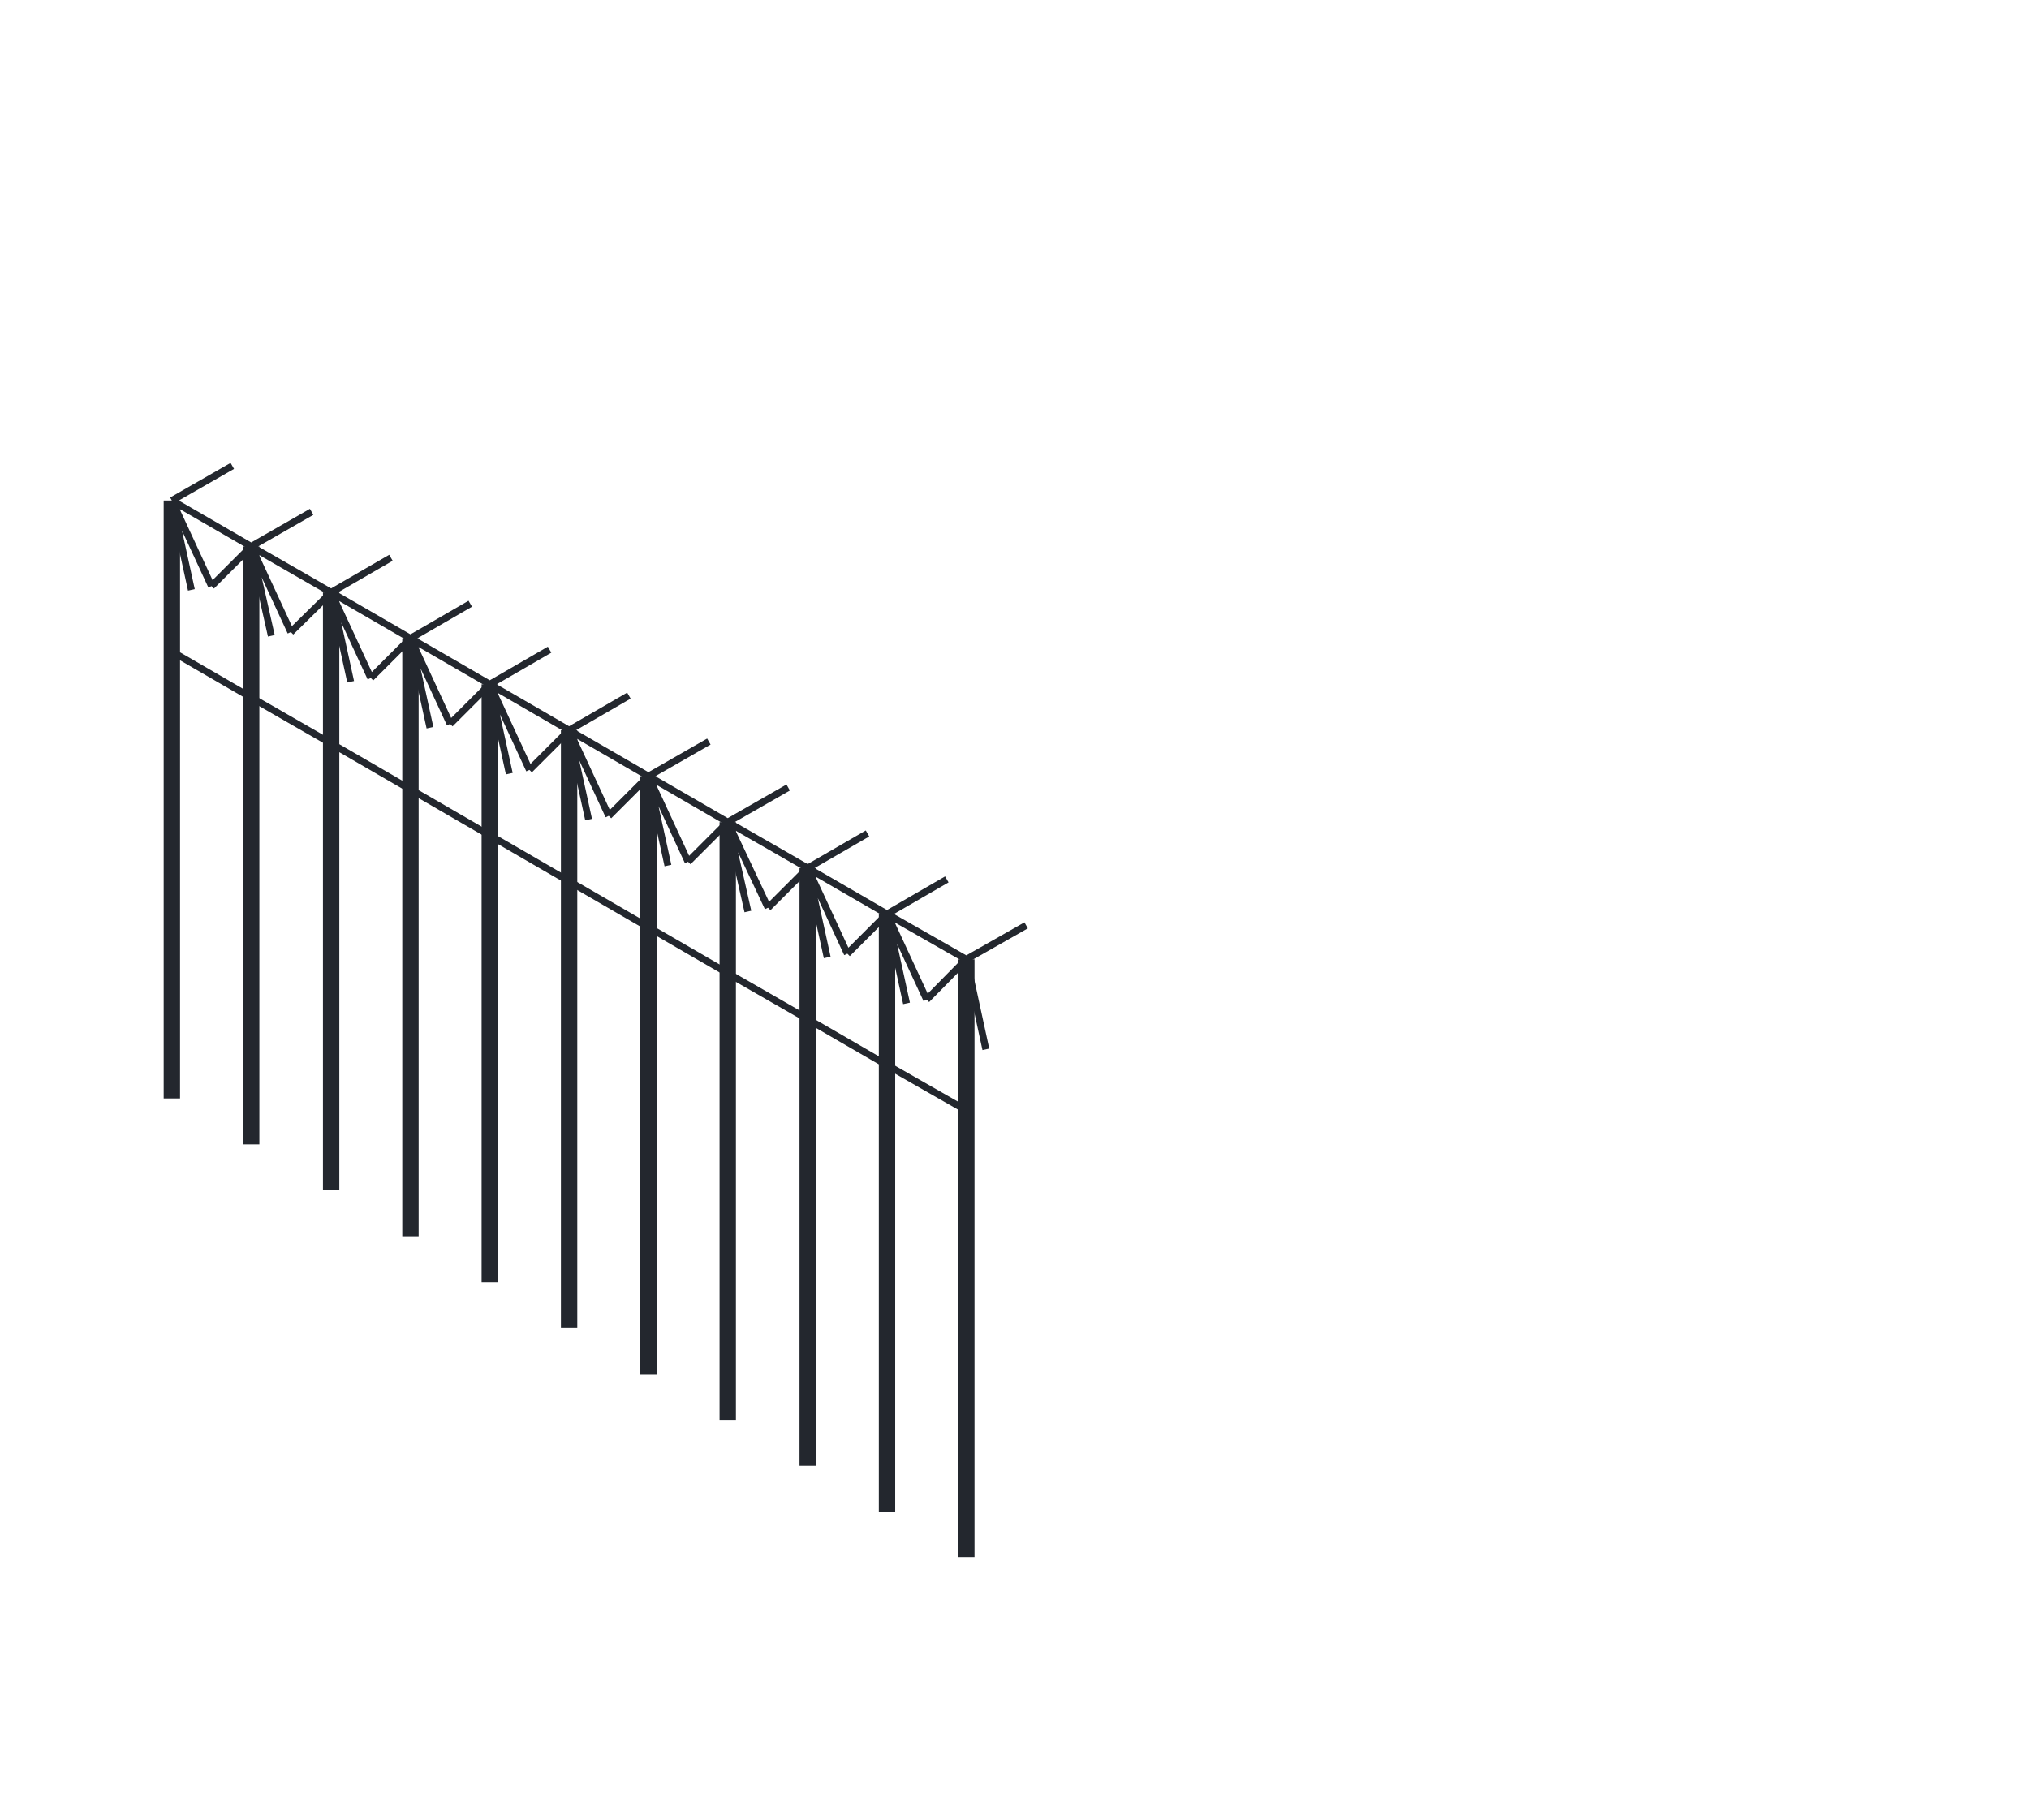
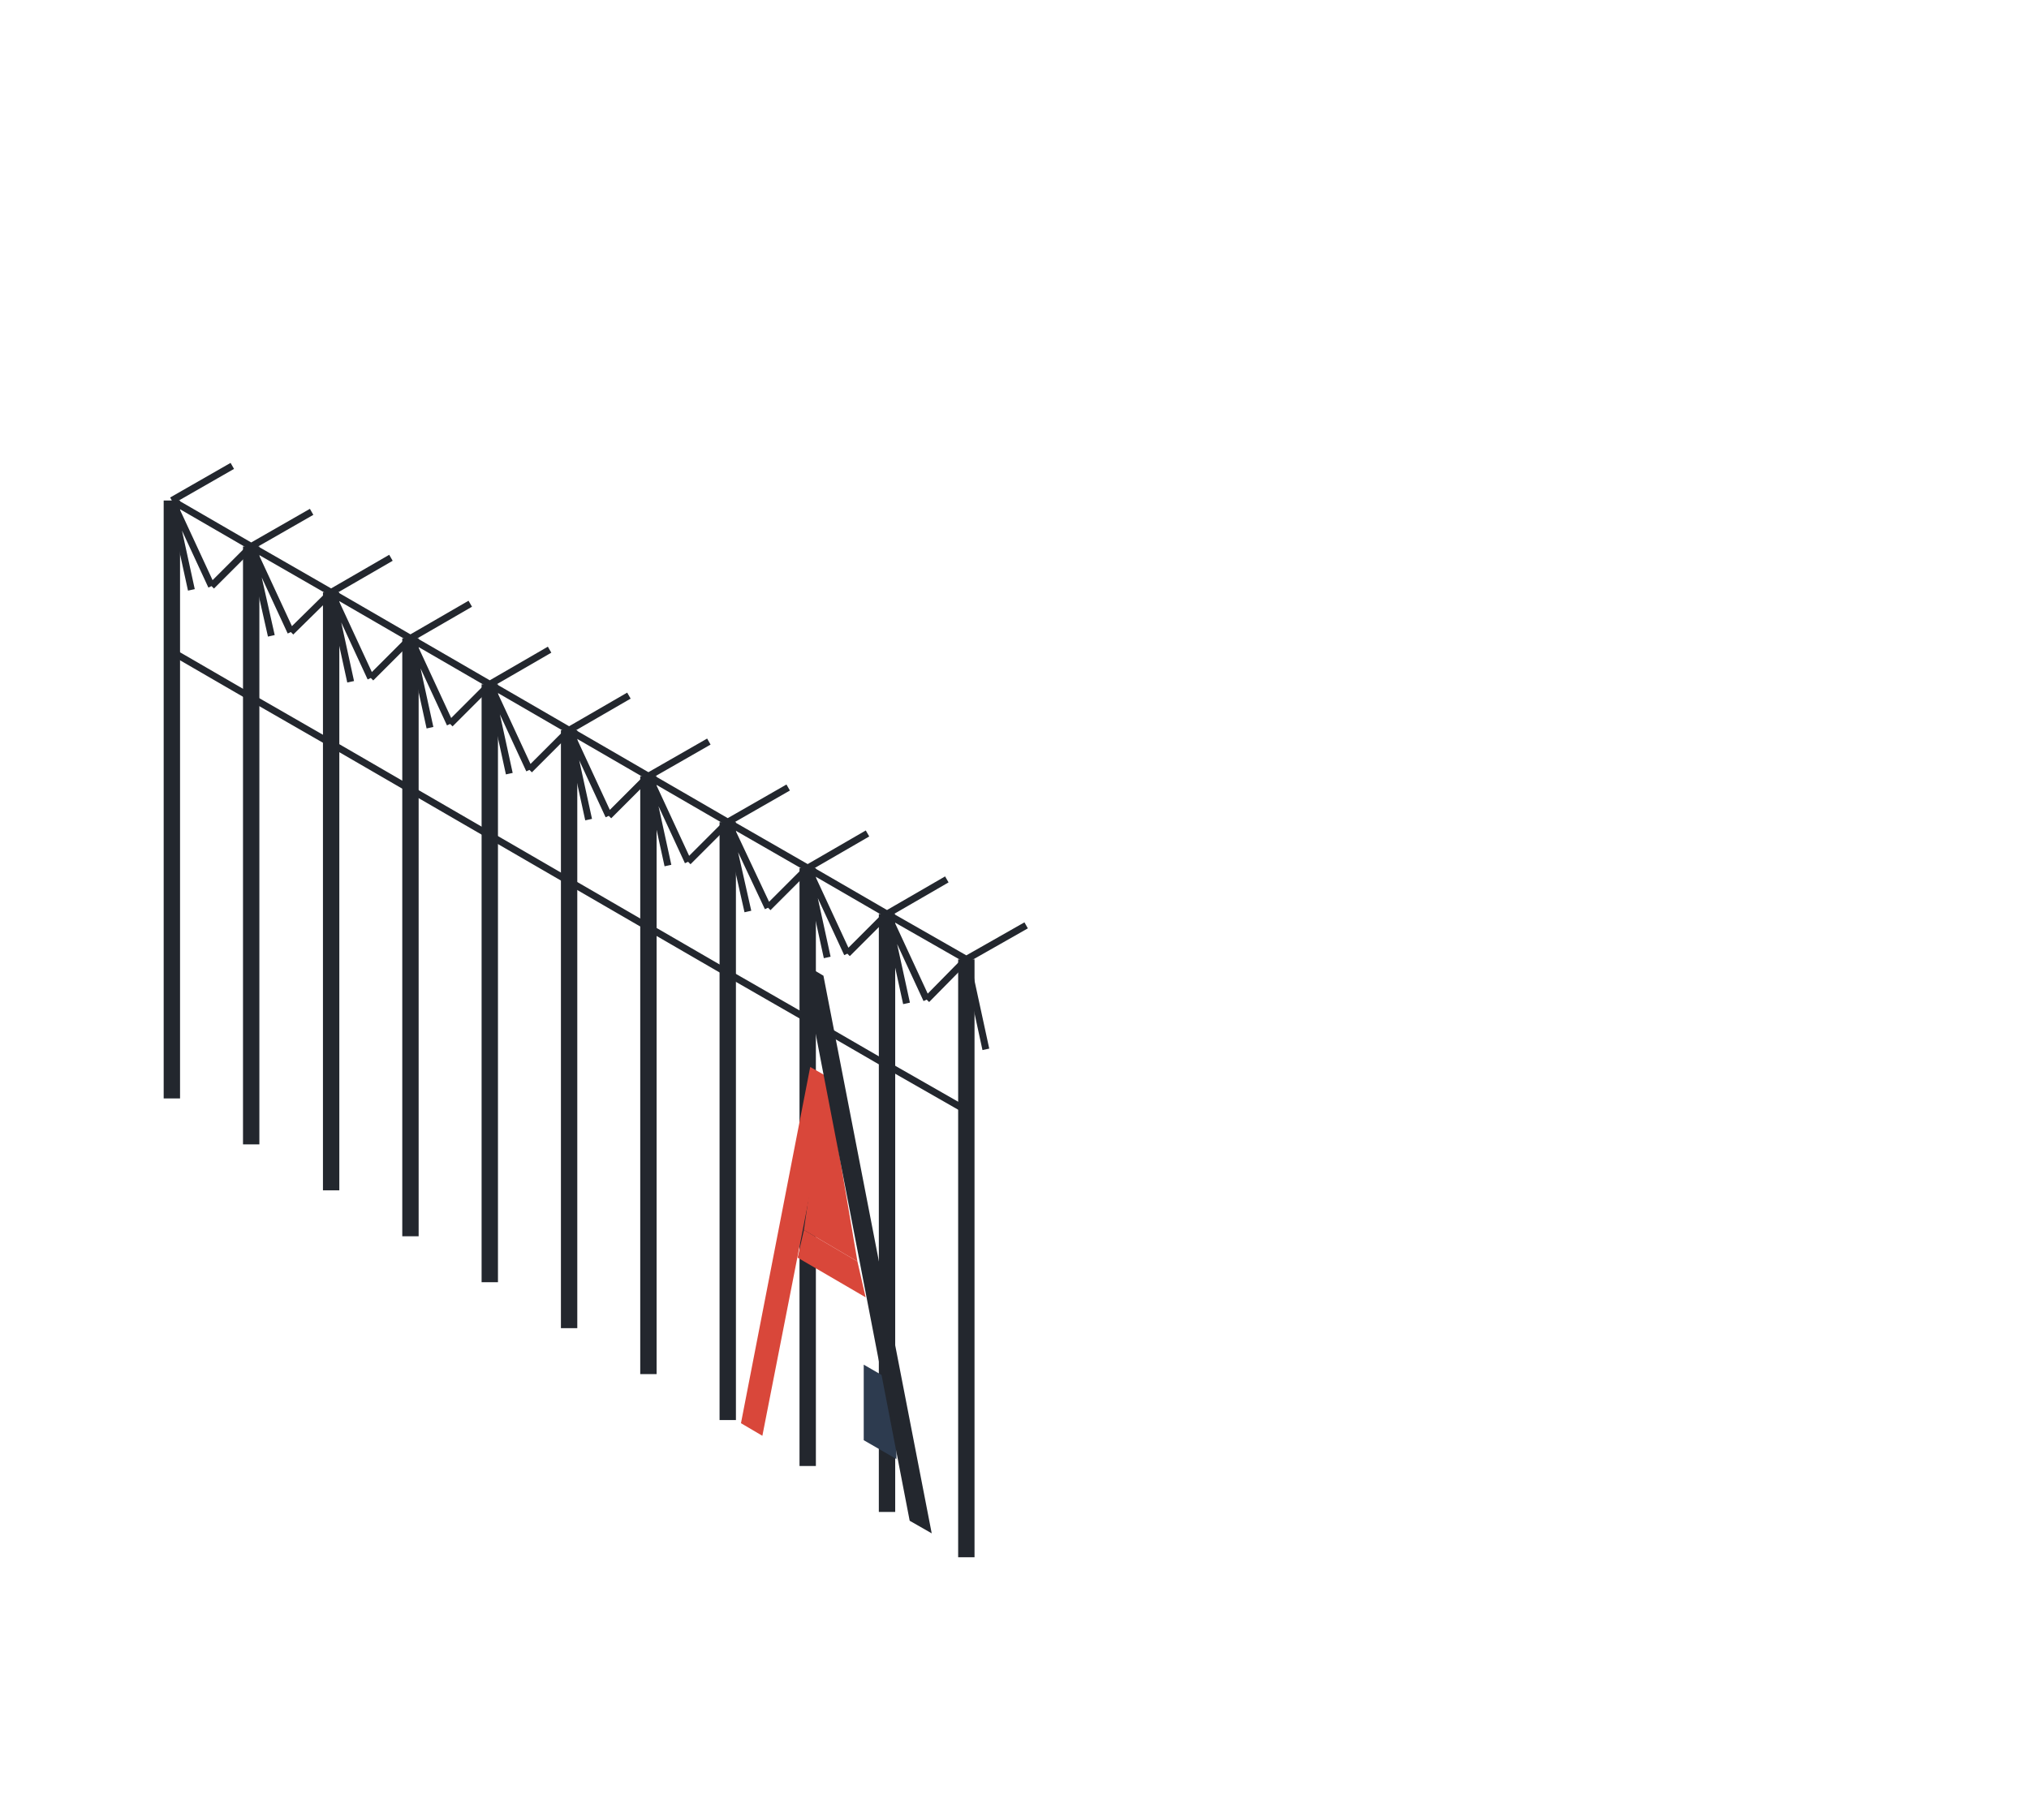
<svg xmlns="http://www.w3.org/2000/svg" viewBox="-260.8 -95.5 322.3 289.1" width="644.5" height="578.2">
  <path d="M-107.3 56.9L-97.8 51.5M-107.3 56.9L-104.2 71.2M-119.9 49.7L-110.4 44.2M-119.9 49.7L-116.8 63.9M-132.5 42.4L-123 36.9M-132.5 42.4L-129.4 56.6M-145.2 35.1L-135.6 29.6M-145.2 35.1L-142 49.3M-157.8 27.8L-148.2 22.3M-157.8 27.8L-154.7 42M-170.4 20.5L-160.9 15M-170.4 20.5L-167.3 34.7M-183 13.2L-173.5 7.7M-183 13.2L-179.9 27.4M-195.6 5.9L-186.1 0.4M-195.6 5.9L-192.5 20.1M-208.2 -1.4L-198.7 -6.9M-208.2 -1.4L-205.1 12.8M-220.9 -8.7L-211.3 -14.2M-220.9 -8.7L-217.7 5.5M-233.5 -16L-223.9 -21.5M-233.5 -16L-230.4 -1.8M-107.3 56.9L-119.9 49.7M-107.3 56.9L-113.6 63.3M-113.6 63.3L-119.9 49.7M-107.3 80.9L-119.9 73.7M-119.9 49.7L-132.5 42.4M-119.9 49.7L-126.2 56M-126.2 56L-132.5 42.4M-119.9 73.7L-132.5 66.4M-132.5 42.4L-145.2 35.1M-132.5 42.4L-138.8 48.7M-138.8 48.7L-145.2 35.1M-132.5 66.4L-145.2 59.1M-145.2 35.1L-157.8 27.8M-145.2 35.1L-151.5 41.4M-151.5 41.4L-157.8 27.8M-145.2 59.1L-157.8 51.8M-157.8 27.8L-170.4 20.5M-157.8 27.8L-164.1 34.1M-164.1 34.1L-170.4 20.5M-157.8 51.8L-170.4 44.5M-170.4 20.5L-183 13.2M-170.4 20.5L-176.7 26.8M-176.7 26.8L-183 13.2M-170.4 44.5L-183 37.2M-183 13.2L-195.6 5.9M-183 13.2L-189.3 19.5M-189.3 19.5L-195.6 5.9M-183 37.2L-195.6 29.9M-195.6 5.9L-208.2 -1.4M-195.6 5.9L-201.9 12.2M-201.9 12.2L-208.2 -1.4M-195.6 29.9L-208.2 22.6M-208.2 -1.4L-220.9 -8.7M-208.2 -1.4L-214.6 4.9M-214.6 4.9L-220.9 -8.7M-208.2 22.6L-220.9 15.3M-220.9 -8.7L-233.5 -16M-220.9 -8.7L-227.2 -2.4M-227.2 -2.4L-233.5 -16M-220.9 15.3L-233.5 8" stroke="#23272E" stroke-width="1.1" fill="none" stroke-linejoin="round" />
  <path d="M-107.3 151.9L-107.3 56.9M-119.9 144.7L-119.9 49.7M-132.5 137.4L-132.5 42.4M-145.2 130.1L-145.2 35.1M-157.8 122.8L-157.8 27.8M-170.4 115.5L-170.4 20.5M-183 108.2L-183 13.2M-195.6 100.9L-195.6 5.9M-208.2 93.6L-208.2 -1.4M-220.9 86.3L-220.9 -8.7M-233.5 79L-233.5 -16" stroke="#23272E" stroke-width="2.6" fill="none" />
+   <polygon points="-118.4,136.3 -123.6,133.3 -123.6,121.3 -118.4,124.3" fill="#2D3B4F" />
+   <polygon points="-124.6,104.9 -133.1,99.9 -129.6,75.4" fill="#D9473A" />
+   <polygon points="-123.3,110.6 -134.1,104.3 -133.1,99.9 -124.6,104.9" fill="#D9473A" />
+   <polygon points="-139.7,132.6 -143.1,130.6 -132.1,74 -128.6,76" fill="#D9473A" />
+   <polygon points="-112.8,148.1 -116.3,146.1 -133.4,57.5 -130,59.5" fill="#23272E" />
</svg>
